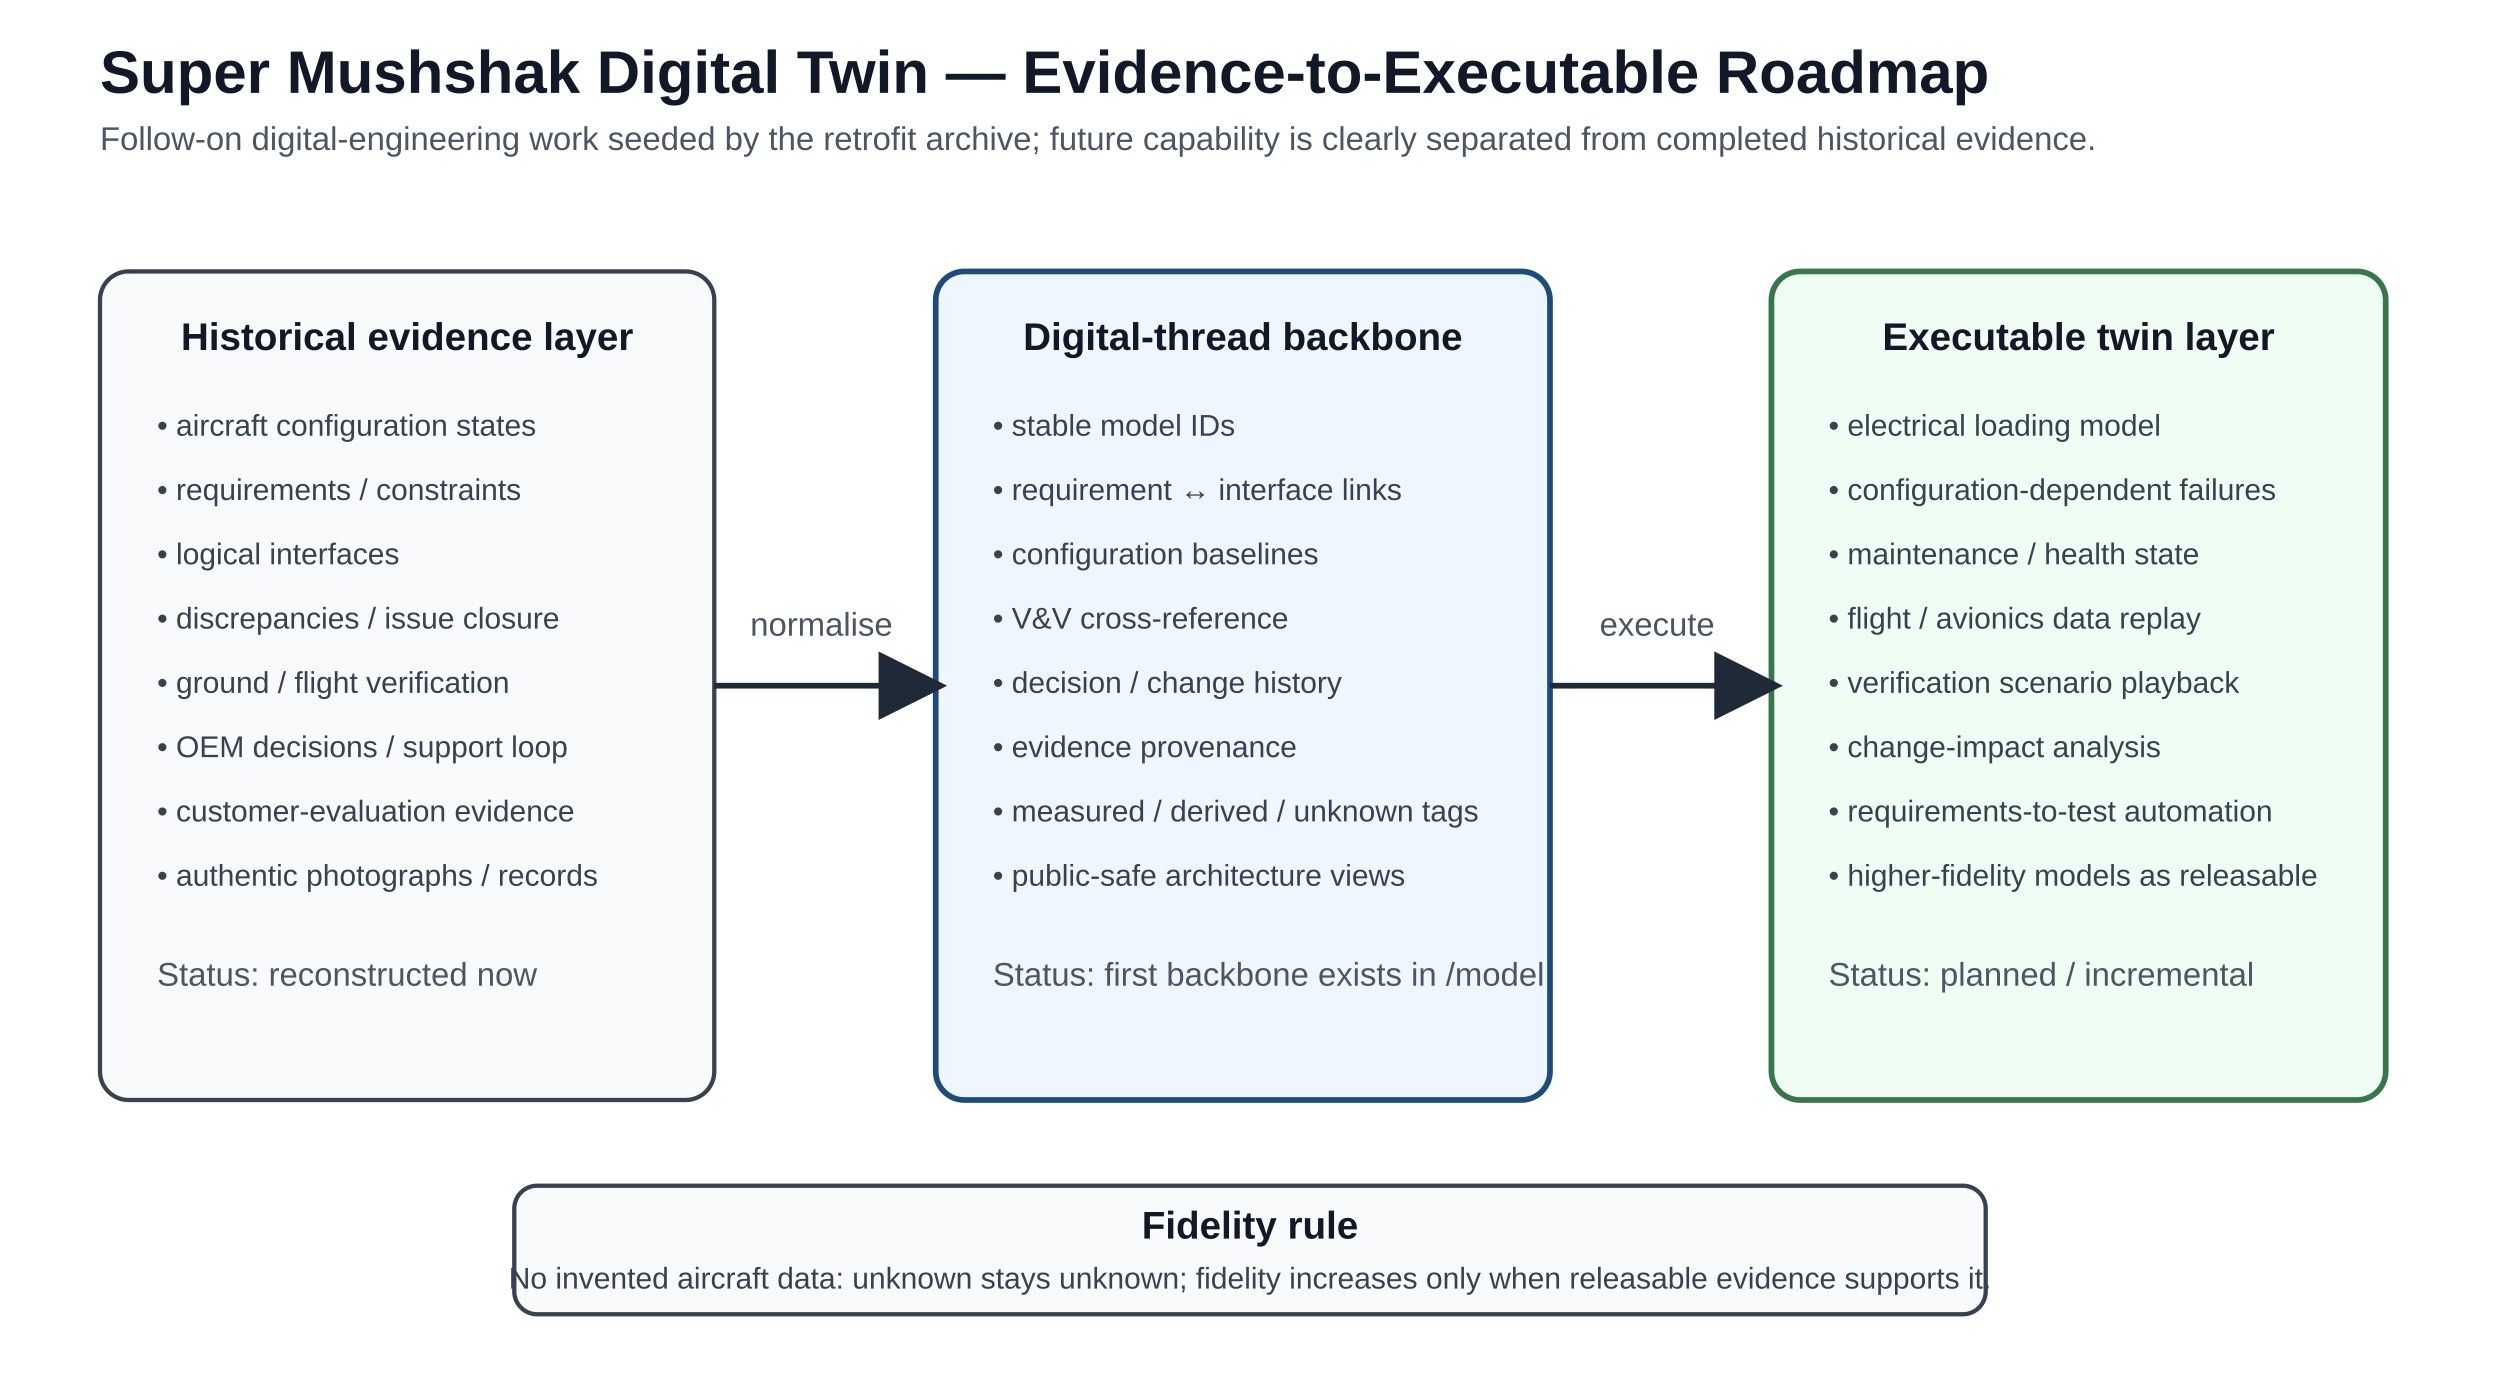
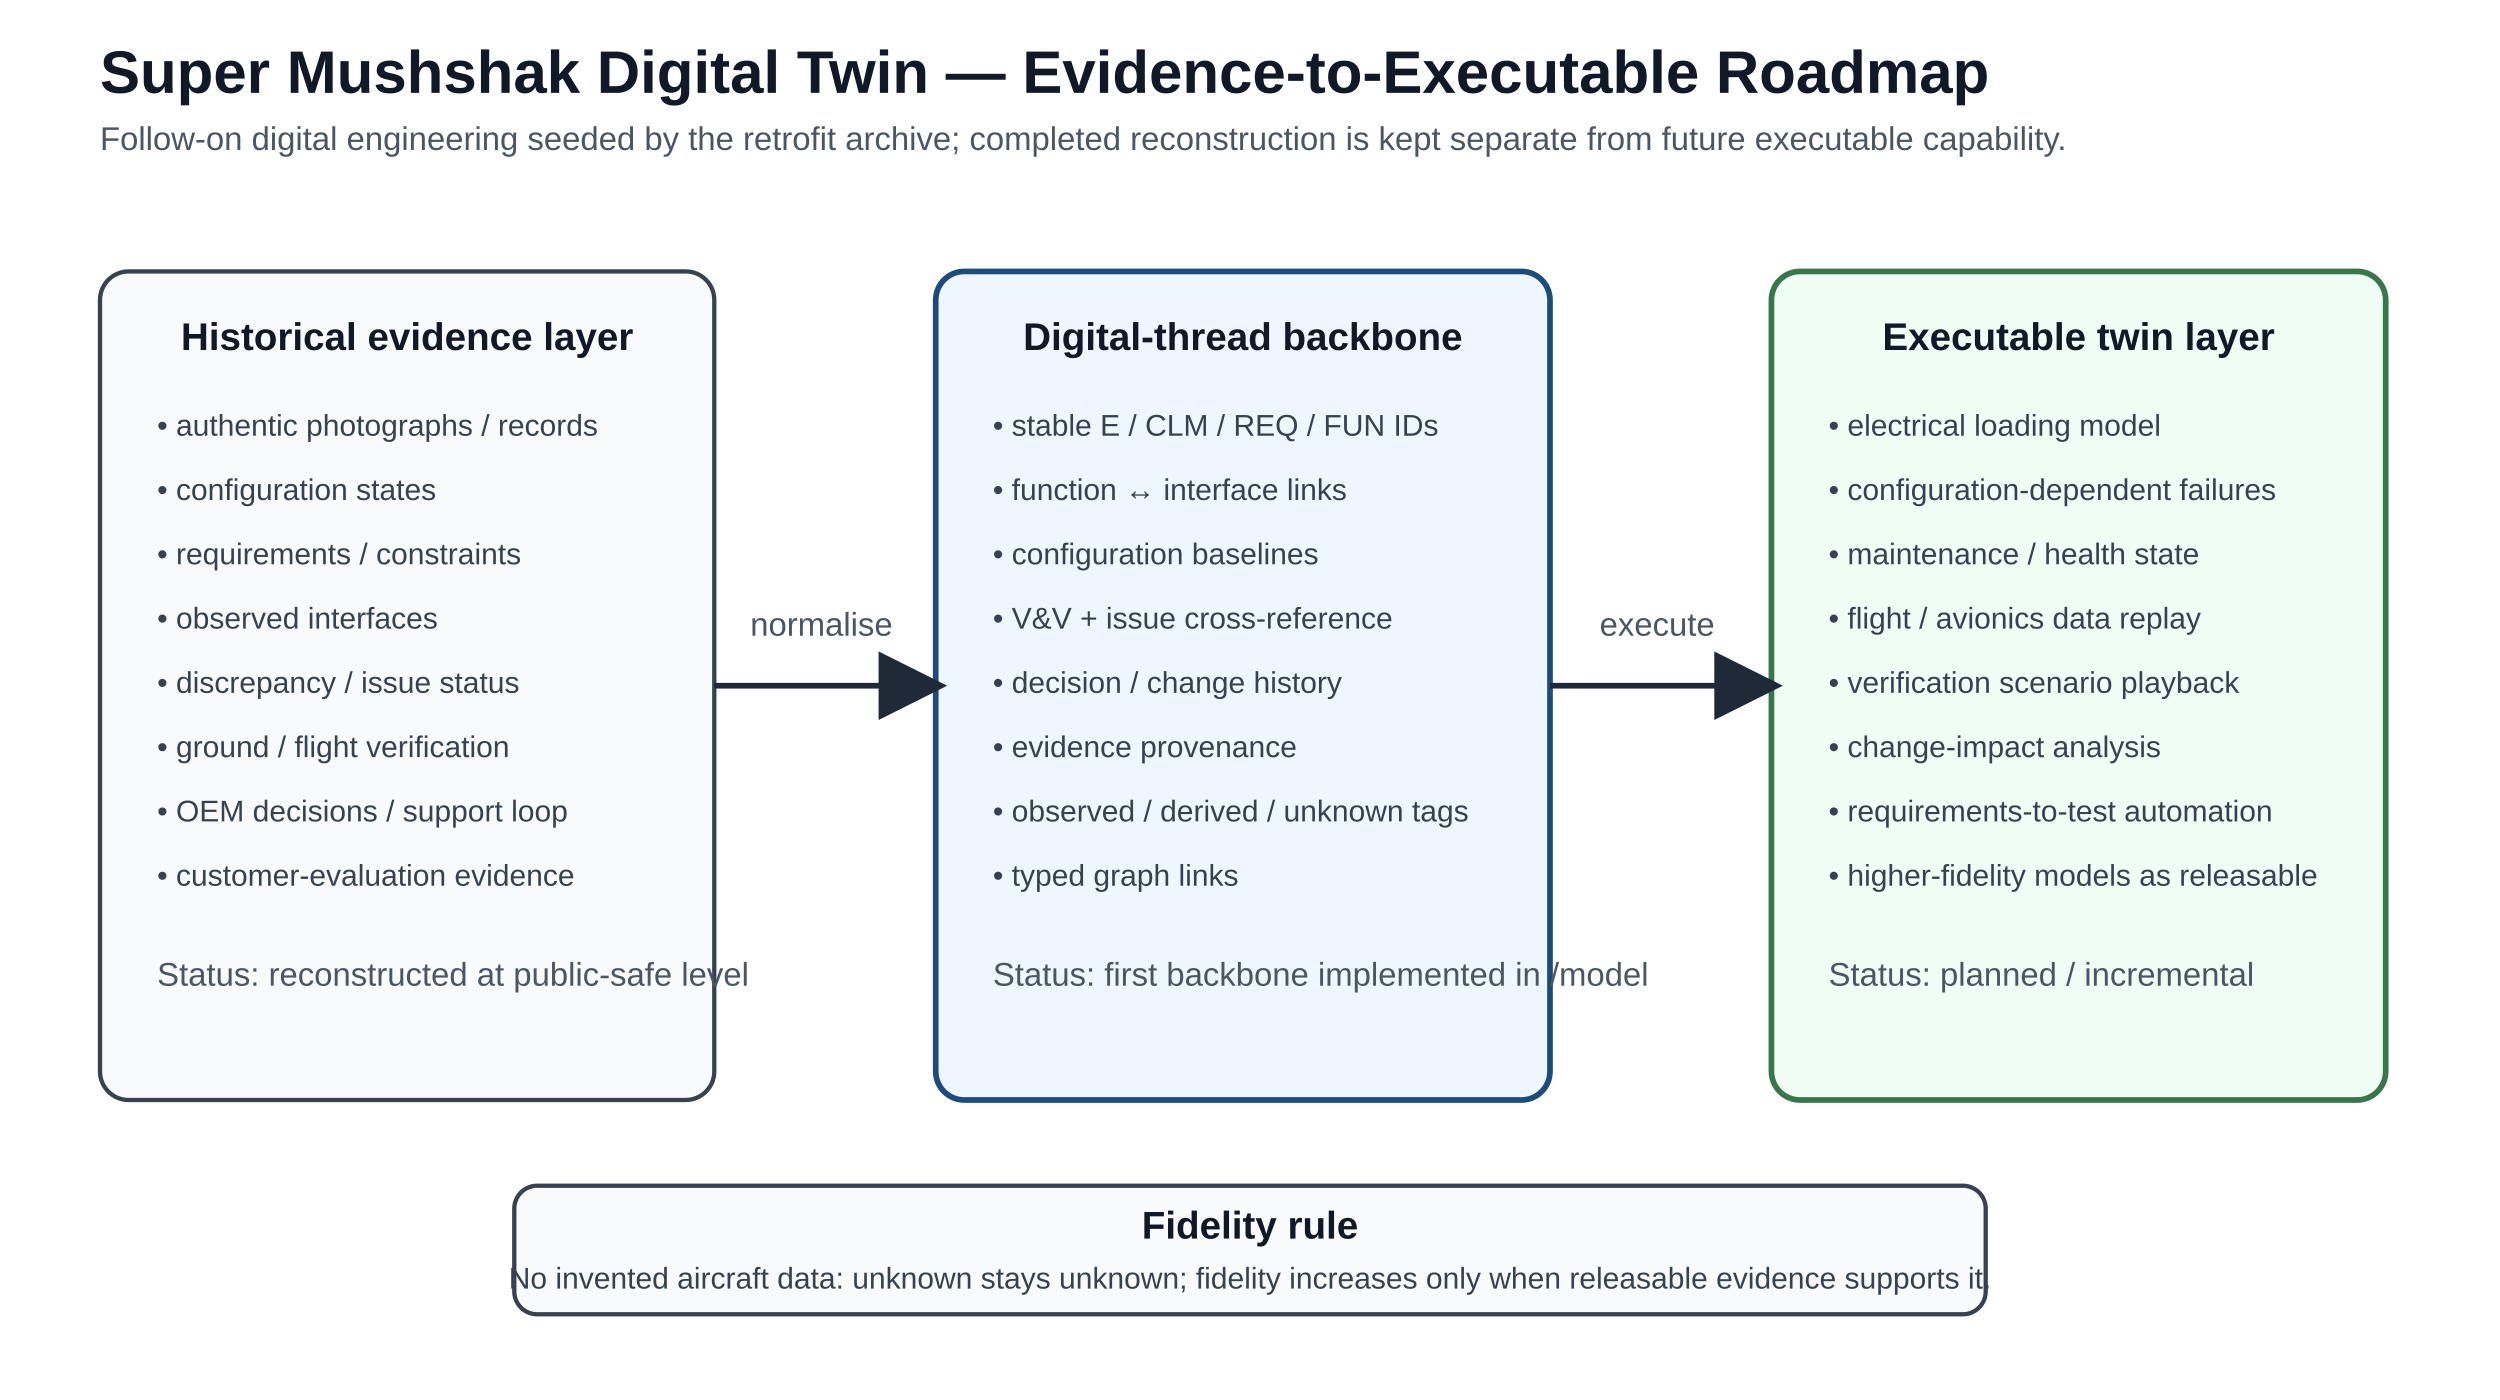
<svg xmlns="http://www.w3.org/2000/svg" width="1750" height="980" viewBox="0 0 1750 980">
  <defs>
    <marker id="a" markerWidth="12" markerHeight="12" refX="10" refY="6" orient="auto">
      <path d="M0,0 L12,6 L0,12 z" fill="#1f2937" />
    </marker>
    <style>.ti{font:700 42px Arial,sans-serif;fill:#111827}.su{font:23px Arial,sans-serif;fill:#4b5563}.h{font:700 27px Arial,sans-serif;fill:#111827}.t{font:21px Arial,sans-serif;fill:#374151}.b{fill:#f9fafb;stroke:#374151;stroke-width:3}.x{fill:#eef6ff;stroke:#1f4b7a;stroke-width:4}.f{fill:#f0fdf4;stroke:#39764b;stroke-width:4}.l{stroke:#1f2937;stroke-width:4;fill:none;marker-end:url(#a)}</style>
  </defs>
  <rect width="1750" height="980" fill="white" />
  <text x="70" y="65" class="ti">Super Mushshak Digital Twin — Evidence-to-Executable Roadmap</text>
-   <text x="70" y="105" class="su">Follow-on digital-engineering work seeded by the retrofit archive; future capability is clearly separated from completed historical evidence.</text>
+   <text x="70" y="105" class="su">Follow-on digital engineering seeded by the retrofit archive; completed reconstruction is kept separate from future executable capability.</text>
  <rect x="70" y="190" width="430" height="580" rx="20" class="b" />
  <text x="285" y="245" text-anchor="middle" class="h">Historical evidence layer</text>
-   <text x="110" y="305" class="t">• aircraft configuration states</text>
-   <text x="110" y="350" class="t">• requirements / constraints</text>
-   <text x="110" y="395" class="t">• logical interfaces</text>
-   <text x="110" y="440" class="t">• discrepancies / issue closure</text>
-   <text x="110" y="485" class="t">• ground / flight verification</text>
-   <text x="110" y="530" class="t">• OEM decisions / support loop</text>
-   <text x="110" y="575" class="t">• customer-evaluation evidence</text>
-   <text x="110" y="620" class="t">• authentic photographs / records</text>
-   <text x="110" y="690" class="su">Status: reconstructed now</text>
+   <text x="110" y="305" class="t">• authentic photographs / records</text>
+   <text x="110" y="350" class="t">• configuration states</text>
+   <text x="110" y="395" class="t">• requirements / constraints</text>
+   <text x="110" y="440" class="t">• observed interfaces</text>
+   <text x="110" y="485" class="t">• discrepancy / issue status</text>
+   <text x="110" y="530" class="t">• ground / flight verification</text>
+   <text x="110" y="575" class="t">• OEM decisions / support loop</text>
+   <text x="110" y="620" class="t">• customer-evaluation evidence</text>
+   <text x="110" y="690" class="su">Status: reconstructed at public-safe level</text>
  <rect x="655" y="190" width="430" height="580" rx="20" class="x" />
  <text x="870" y="245" text-anchor="middle" class="h">Digital-thread backbone</text>
-   <text x="695" y="305" class="t">• stable model IDs</text>
-   <text x="695" y="350" class="t">• requirement ↔ interface links</text>
+   <text x="695" y="305" class="t">• stable E / CLM / REQ / FUN IDs</text>
+   <text x="695" y="350" class="t">• function ↔ interface links</text>
  <text x="695" y="395" class="t">• configuration baselines</text>
-   <text x="695" y="440" class="t">• V&amp;V cross-reference</text>
+   <text x="695" y="440" class="t">• V&amp;V + issue cross-reference</text>
  <text x="695" y="485" class="t">• decision / change history</text>
  <text x="695" y="530" class="t">• evidence provenance</text>
-   <text x="695" y="575" class="t">• measured / derived / unknown tags</text>
-   <text x="695" y="620" class="t">• public-safe architecture views</text>
-   <text x="695" y="690" class="su">Status: first backbone exists in /model</text>
+   <text x="695" y="575" class="t">• observed / derived / unknown tags</text>
+   <text x="695" y="620" class="t">• typed graph links</text>
+   <text x="695" y="690" class="su">Status: first backbone implemented in /model</text>
  <rect x="1240" y="190" width="430" height="580" rx="20" class="f" />
  <text x="1455" y="245" text-anchor="middle" class="h">Executable twin layer</text>
  <text x="1280" y="305" class="t">• electrical loading model</text>
  <text x="1280" y="350" class="t">• configuration-dependent failures</text>
  <text x="1280" y="395" class="t">• maintenance / health state</text>
  <text x="1280" y="440" class="t">• flight / avionics data replay</text>
  <text x="1280" y="485" class="t">• verification scenario playback</text>
  <text x="1280" y="530" class="t">• change-impact analysis</text>
  <text x="1280" y="575" class="t">• requirements-to-test automation</text>
  <text x="1280" y="620" class="t">• higher-fidelity models as releasable</text>
  <text x="1280" y="690" class="su">Status: planned / incremental</text>
-   <path d="M500 480 L655 480" class="l" />
-   <path d="M1085 480 L1240 480" class="l" />
+   <path d="M500 480 H655" class="l" />
+   <path d="M1085 480 H1240" class="l" />
  <text x="575" y="445" text-anchor="middle" class="su">normalise</text>
  <text x="1160" y="445" text-anchor="middle" class="su">execute</text>
  <rect x="360" y="830" width="1030" height="90" rx="16" class="b" />
  <text x="875" y="867" text-anchor="middle" class="h">Fidelity rule</text>
  <text x="875" y="902" text-anchor="middle" class="t">No invented aircraft data: unknown stays unknown; fidelity increases only when releasable evidence supports it.</text>
</svg>
